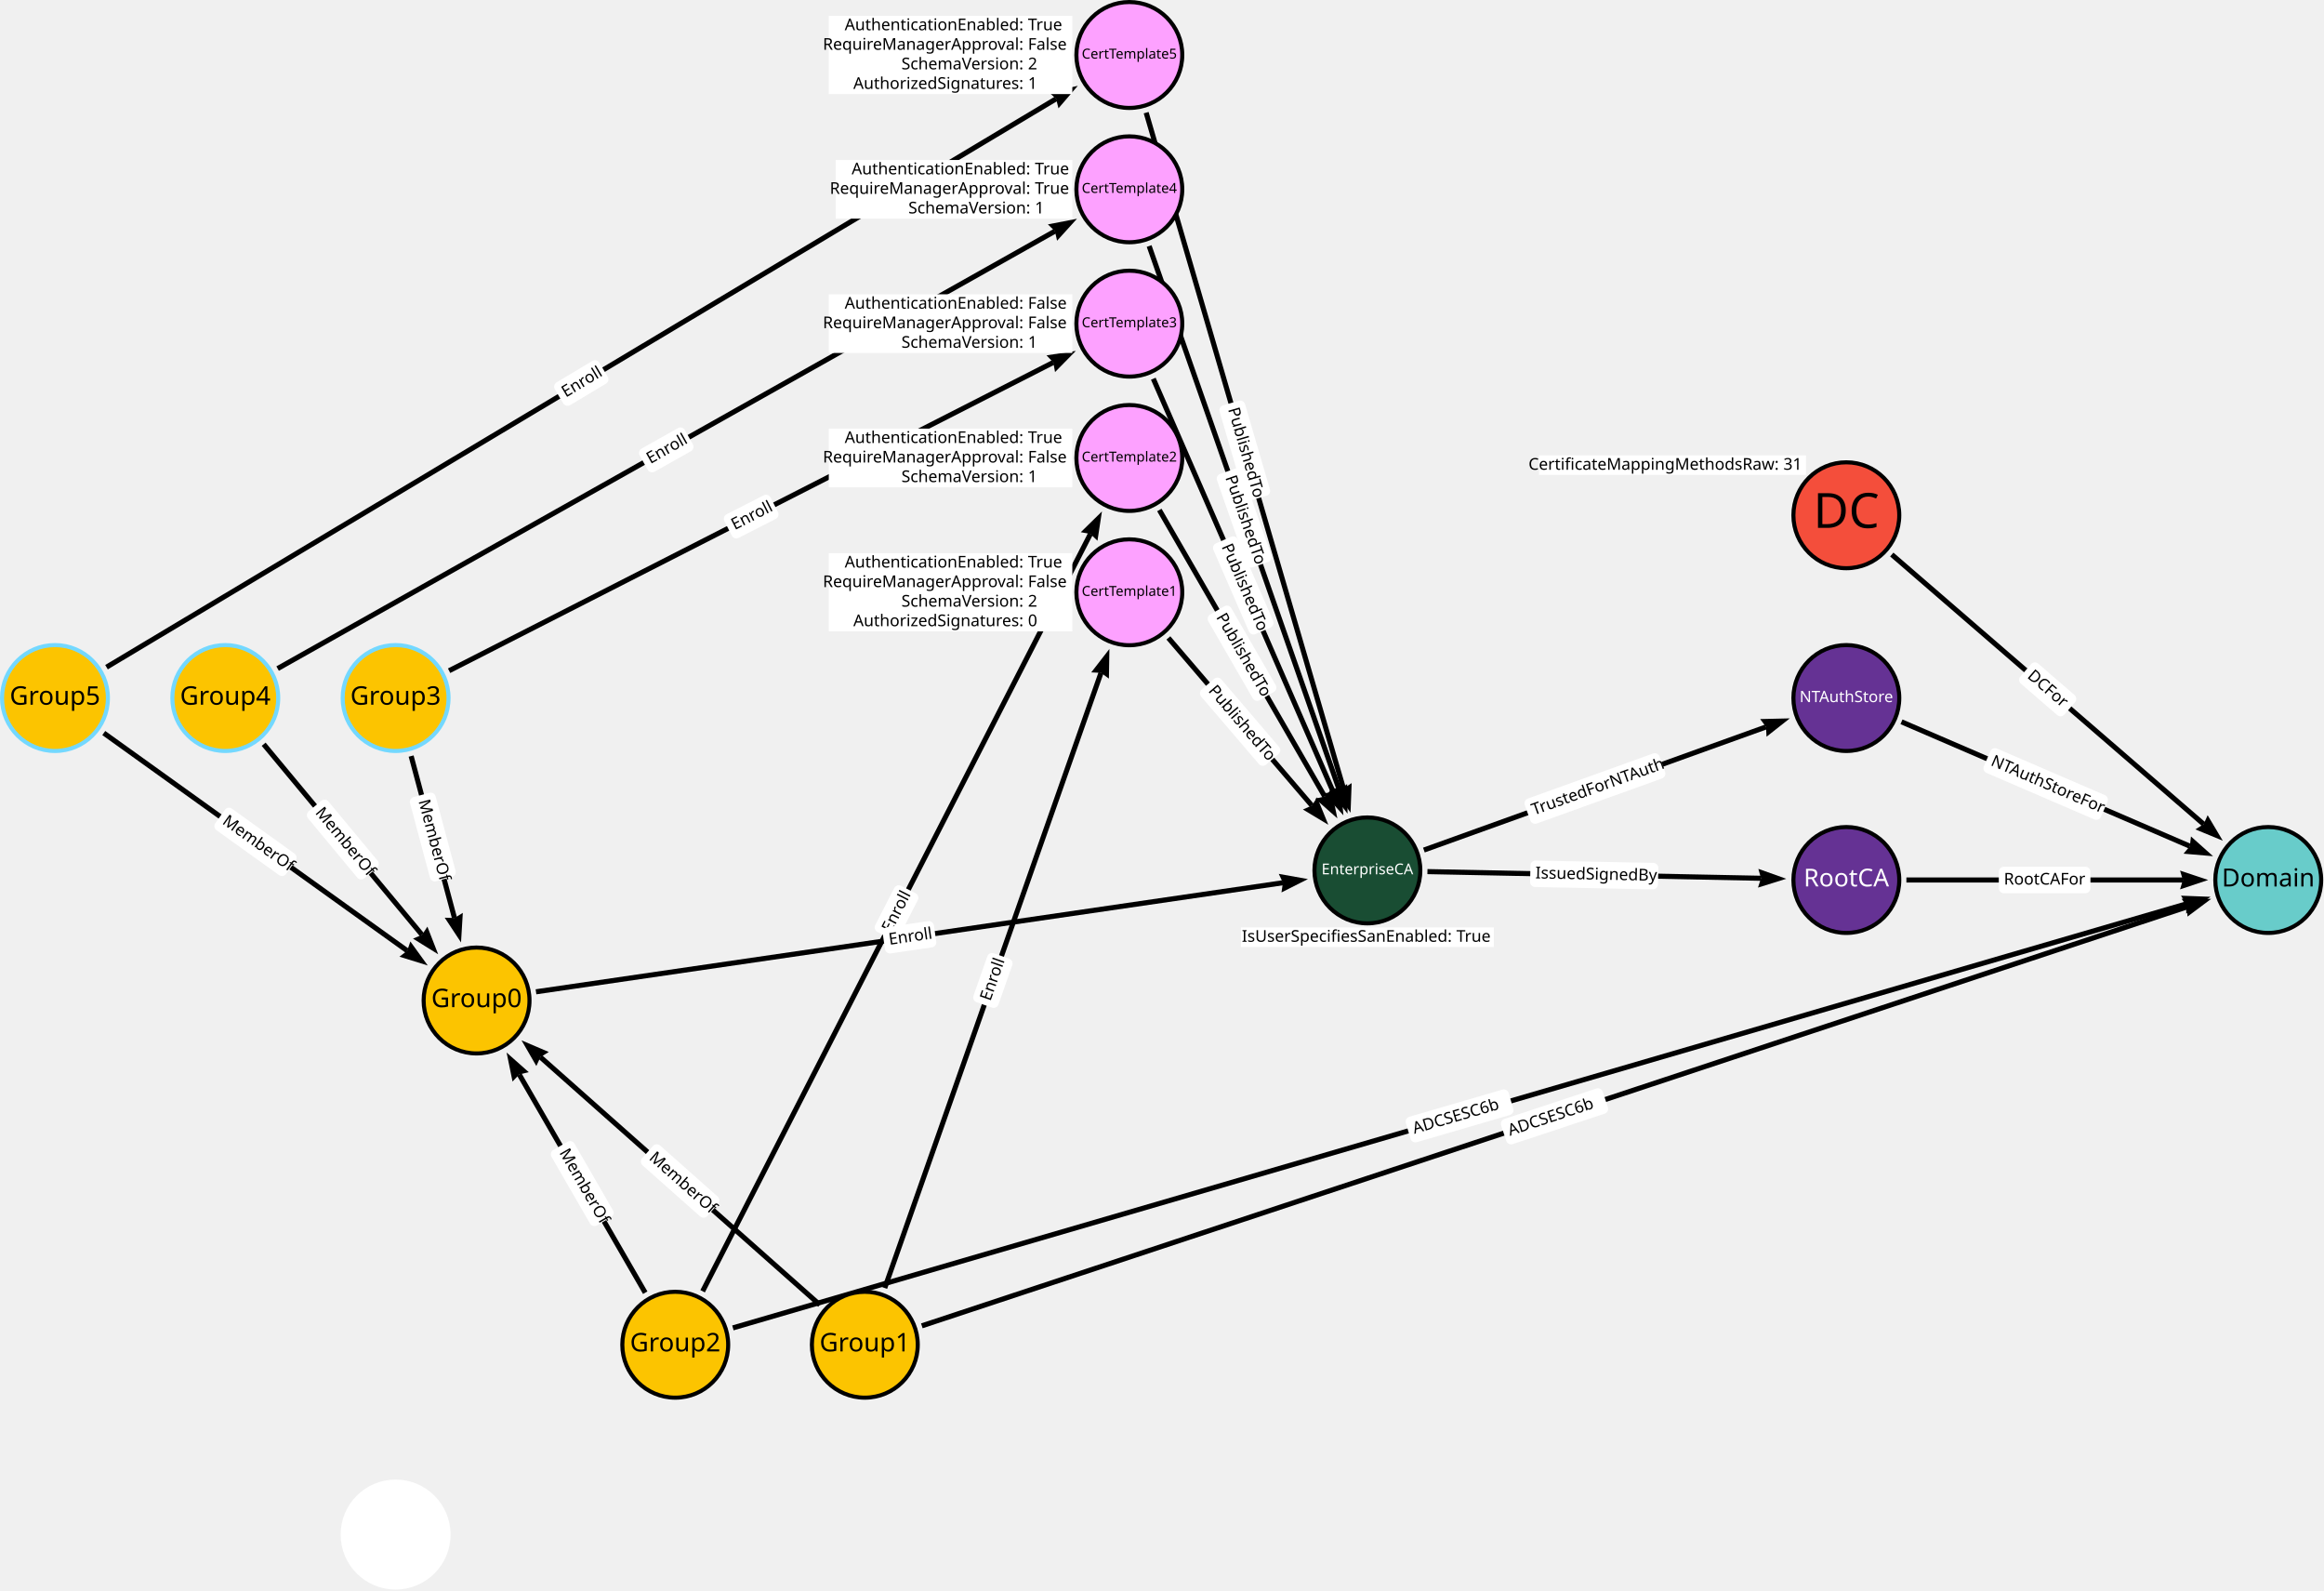
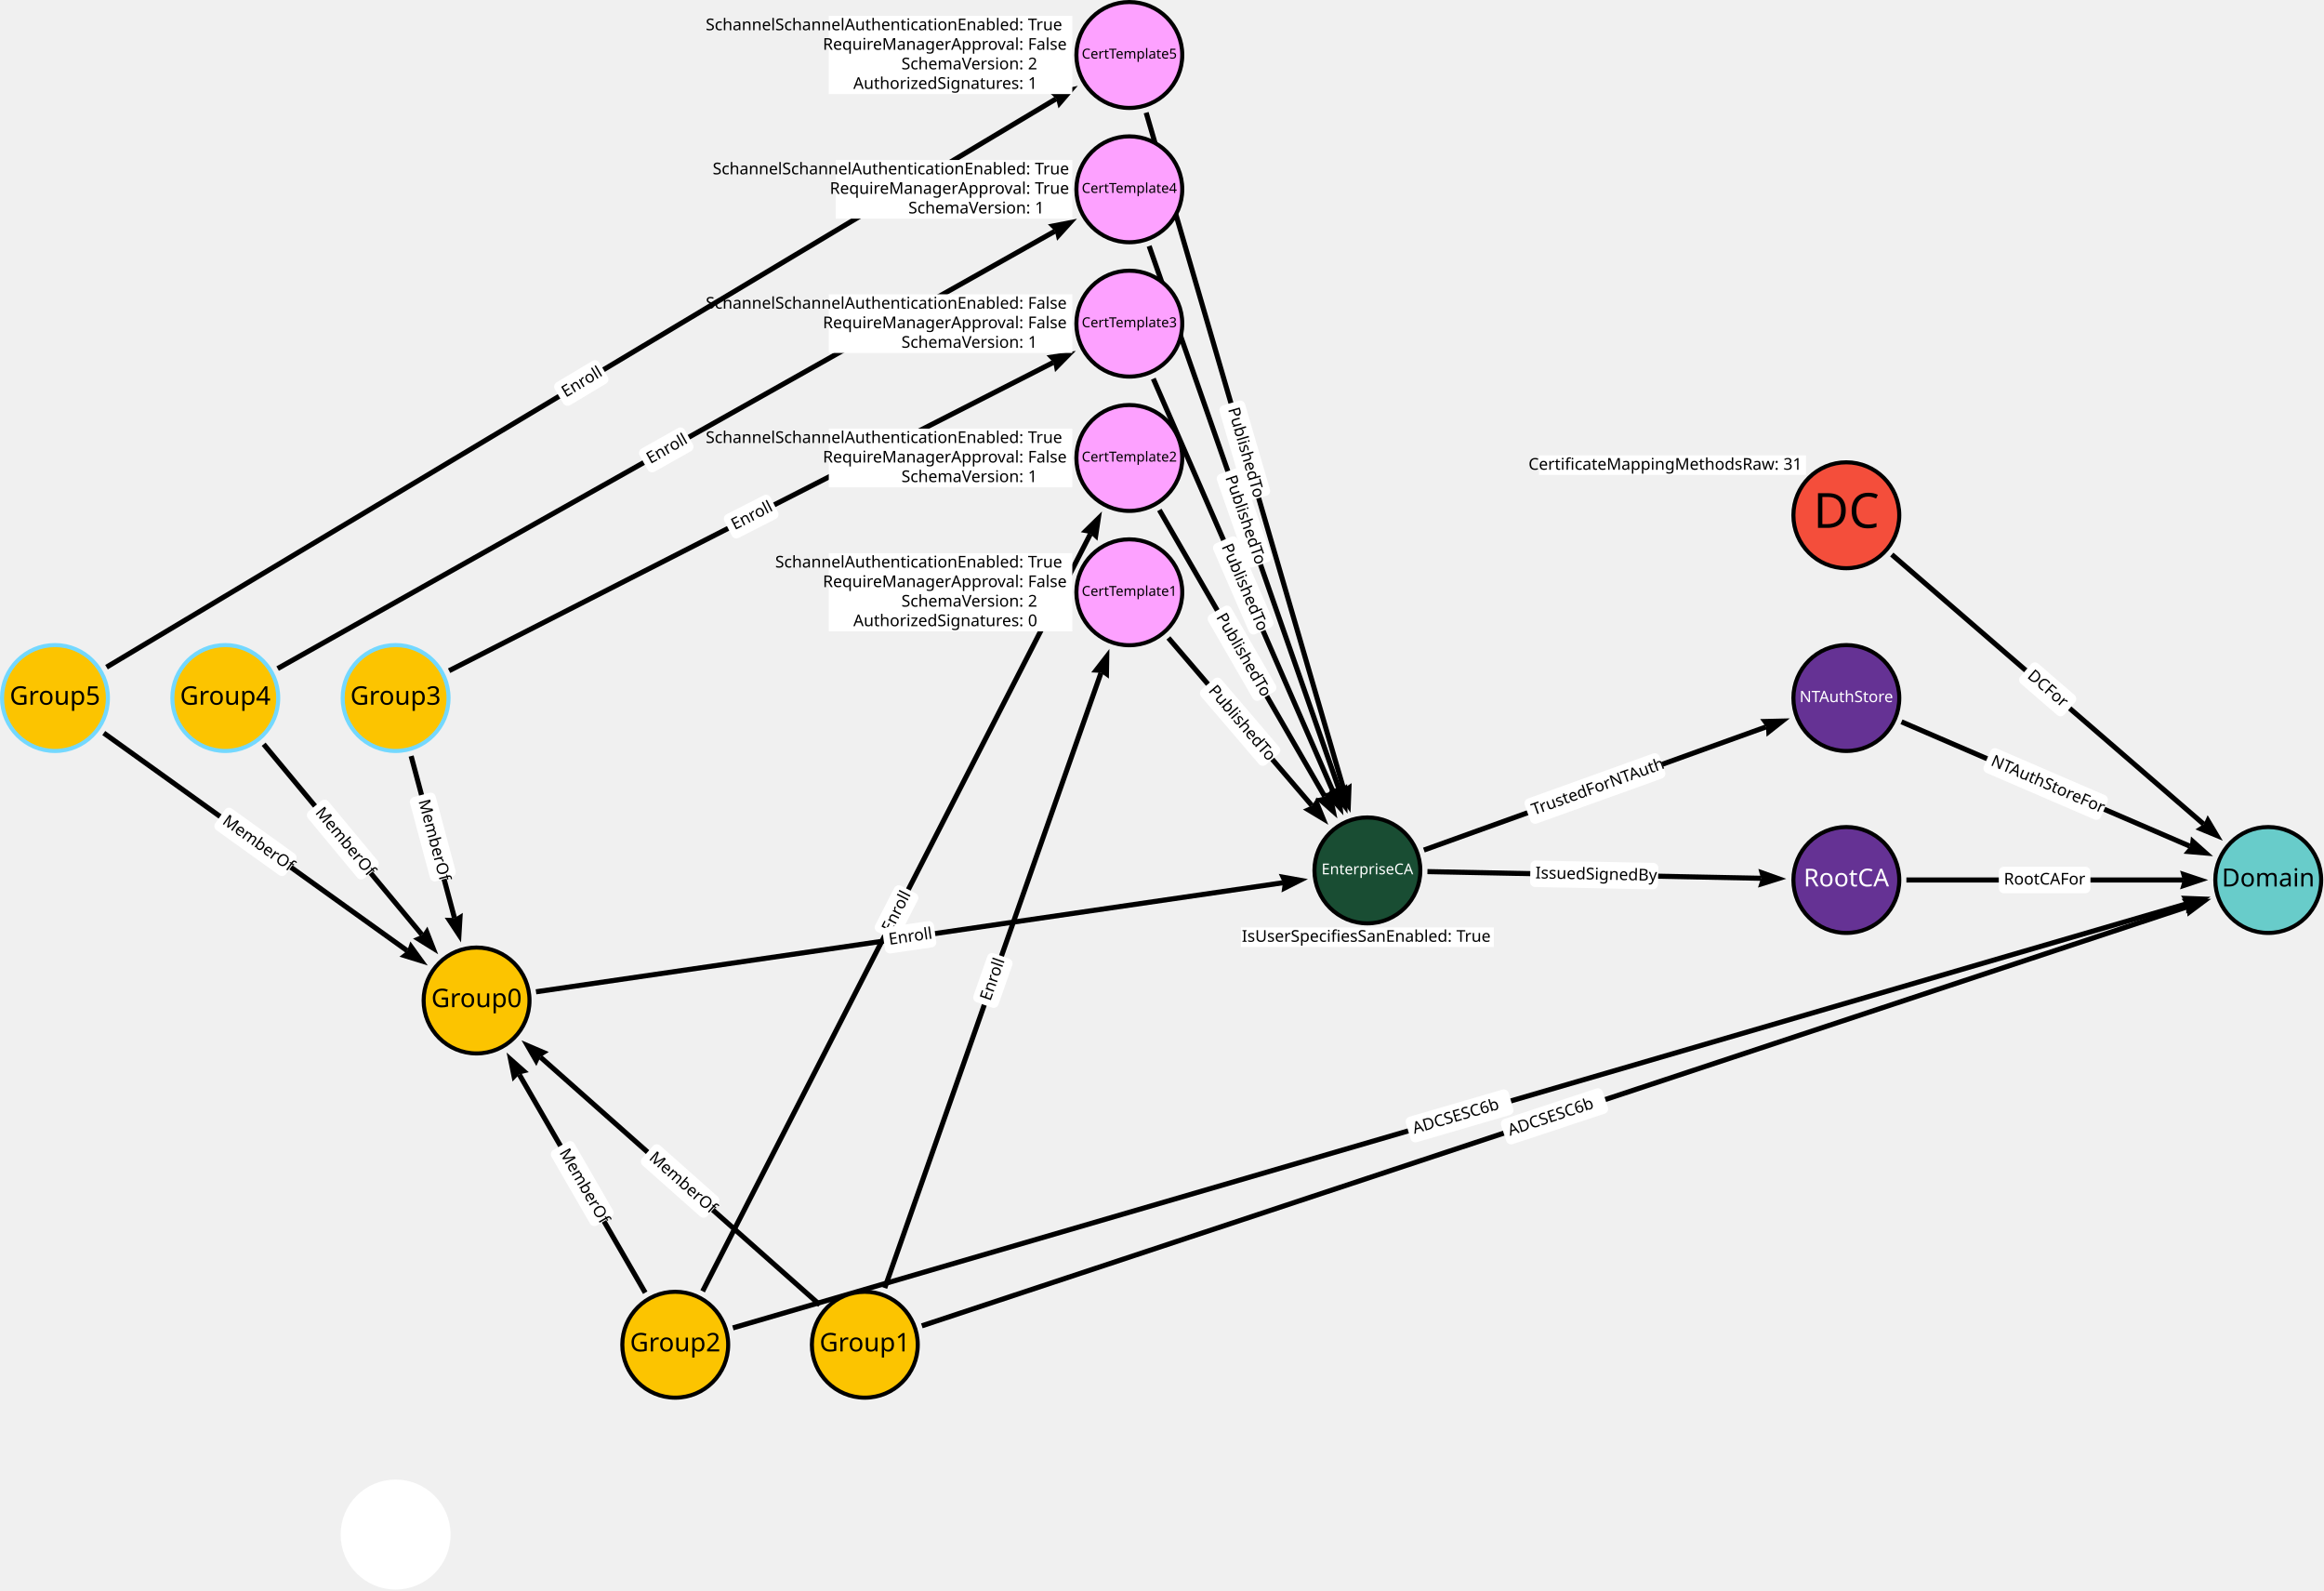
<svg xmlns="http://www.w3.org/2000/svg" width="2283" height="1562" viewBox="0 0 2283 1562">
  <defs>
    <style type="text/css" />
  </defs>
  <g transform="translate(-21 4) scale(1)">
    <g class="relationship">
      <g transform="translate(1130.401 445.7542) rotate(60)" stroke-width="5" stroke="#000000">
        <path d="M 59 0 L 383.849 0" />
        <polygon points="-24.862,0 -27.625,9.208 0,0 -27.625,-9.208" fill="#000000" transform="translate(408.7116 0) rotate(0)" stroke="none" />
      </g>
      <g transform="translate(1241.113 637.5136) rotate(60) translate(0 -13)">
        <g transform="translate(0 0)">
          <g transform="translate(-48.58594 0)" fill="#ffffff" stroke="#000000" stroke-width="0">
            <rect x="0" y="0" width="97.172" height="26" rx="5" ry="5" stroke="none" />
            <text xml:space="preserve" x="5" y="17.5" stroke="none" text-anchor="left" font-family="sans-serif" font-size="16" font-weight="normal" fill="#000000">PublishedTo</text>
          </g>
        </g>
      </g>
    </g>
    <g class="relationship">
      <g transform="translate(1834.761 860.2138) rotate(0)" stroke-width="5" stroke="#000000">
        <path d="M 59 0 L 330.597 0" />
        <polygon points="-24.862,0 -27.625,9.208 0,0 -27.625,-9.208" fill="#000000" transform="translate(355.4595 0) rotate(0)" stroke="none" />
      </g>
      <g transform="translate(2029.559 860.2138) rotate(0) translate(0 -13)">
        <g transform="translate(0 0)">
          <g transform="translate(-45.01172 0)" fill="#ffffff" stroke="#000000" stroke-width="0">
            <rect x="0" y="0" width="90.023" height="26" rx="5" ry="5" stroke="none" />
            <text xml:space="preserve" x="5" y="17.5" stroke="none" text-anchor="left" font-family="sans-serif" font-size="16" font-weight="normal" fill="#000000">RootCAFor</text>
          </g>
        </g>
      </g>
    </g>
    <g class="relationship">
      <g transform="translate(1364.257 850.8043) rotate(1.145684)" stroke-width="5" stroke="#000000">
        <path d="M 59 0 L 386.736 0" />
        <polygon points="-24.862,0 -27.625,9.208 0,0 -27.625,-9.208" fill="#000000" transform="translate(411.5981 0) rotate(0)" stroke="none" />
      </g>
      <g transform="translate(1587.08 855.2605) rotate(1.145684) translate(0 -13)">
        <g transform="translate(0 0)">
          <g transform="translate(-62.81641 0)" fill="#ffffff" stroke="#000000" stroke-width="0">
            <rect x="0" y="0" width="125.633" height="26" rx="5" ry="5" stroke="none" />
            <text xml:space="preserve" x="5" y="17.5" stroke="none" text-anchor="left" font-family="sans-serif" font-size="16" font-weight="normal" fill="#000000">IssuedSignedBy</text>
          </g>
        </g>
      </g>
    </g>
    <g class="relationship">
      <g transform="translate(1834.761 681.5194) rotate(23.3233)" stroke-width="5" stroke="#000000">
        <path d="M 59 0 L 367.478 0" />
        <polygon points="-24.862,0 -27.625,9.208 0,0 -27.625,-9.208" fill="#000000" transform="translate(392.3406 0) rotate(0)" stroke="none" />
      </g>
      <g transform="translate(2030.575 765.9449) rotate(23.3233) translate(0 -13)">
        <g transform="translate(0 0)">
          <g transform="translate(-62.64844 0)" fill="#ffffff" stroke="#000000" stroke-width="0">
            <rect x="0" y="0" width="125.297" height="26" rx="5" ry="5" stroke="none" />
            <text xml:space="preserve" x="5" y="17.5" stroke="none" text-anchor="left" font-family="sans-serif" font-size="16" font-weight="normal" fill="#000000">NTAuthStoreFor</text>
          </g>
        </g>
      </g>
    </g>
    <g class="relationship">
      <g transform="translate(1364.257 850.8043) rotate(-19.78846)" stroke-width="5" stroke="#000000">
        <path d="M 59 0 L 416.169 0" />
        <polygon points="-24.862,0 -27.625,9.208 0,0 -27.625,-9.208" fill="#000000" transform="translate(441.0314 0) rotate(0)" stroke="none" />
      </g>
      <g transform="translate(1587.812 770.3704) rotate(-19.78846) translate(0 -13)">
        <g transform="translate(0 0)">
          <g transform="translate(-70.35156 0)" fill="#ffffff" stroke="#000000" stroke-width="0">
            <rect x="0" y="0" width="140.703" height="26" rx="5" ry="5" stroke="none" />
            <text xml:space="preserve" x="5" y="17.5" stroke="none" text-anchor="left" font-family="sans-serif" font-size="16" font-weight="normal" fill="#000000">TrustedForNTAuth</text>
          </g>
        </g>
      </g>
    </g>
    <g class="relationship">
      <g transform="translate(1834.761 502.0217) rotate(40.83485)" stroke-width="5" stroke="#000000">
        <path d="M 59 0 L 463.932 0" />
        <polygon points="-24.862,0 -27.625,9.208 0,0 -27.625,-9.208" fill="#000000" transform="translate(488.794 0) rotate(0)" stroke="none" />
      </g>
      <g transform="translate(2032.585 672.9893) rotate(40.83485) translate(0 -13)">
        <g transform="translate(0 0)">
          <g transform="translate(-28.55469 0)" fill="#ffffff" stroke="#000000" stroke-width="0">
            <rect x="0" y="0" width="57.109" height="26" rx="5" ry="5" stroke="none" />
            <text xml:space="preserve" x="5" y="17.5" stroke="none" text-anchor="left" font-family="sans-serif" font-size="16" font-weight="normal" fill="#000000">DCFor</text>
          </g>
        </g>
      </g>
    </g>
    <g class="relationship">
      <g transform="translate(409.6181 681.5194) rotate(-27.02688)" stroke-width="5" stroke="#000000">
        <path d="M 59 0 L 725.285 0" />
        <polygon points="-24.862,0 -27.625,9.208 0,0 -27.625,-9.208" fill="#000000" transform="translate(750.147 0) rotate(0)" stroke="none" />
      </g>
      <g transform="translate(758.936 503.3266) rotate(-27.02688) translate(0 -13)">
        <g transform="translate(0 0)">
          <g transform="translate(-25.45312 0)" fill="#ffffff" stroke="#000000" stroke-width="0">
            <rect x="0" y="0" width="50.906" height="26" rx="5" ry="5" stroke="none" />
            <text xml:space="preserve" x="5" y="17.5" stroke="none" text-anchor="left" font-family="sans-serif" font-size="16" font-weight="normal" fill="#000000">Enroll</text>
          </g>
        </g>
      </g>
    </g>
    <g class="relationship">
      <g transform="translate(1130.401 313.8361) rotate(66.46632)" stroke-width="5" stroke="#000000">
        <path d="M 59 0 L 501.82 0" />
        <polygon points="-24.862,0 -27.625,9.208 0,0 -27.625,-9.208" fill="#000000" transform="translate(526.682 0) rotate(0)" stroke="none" />
      </g>
      <g transform="translate(1242.365 570.9231) rotate(66.46632) translate(0 -13)">
        <g transform="translate(0 0)">
          <g transform="translate(-48.58594 0)" fill="#ffffff" stroke="#000000" stroke-width="0">
            <rect x="0" y="0" width="97.172" height="26" rx="5" ry="5" stroke="none" />
            <text xml:space="preserve" x="5" y="17.5" stroke="none" text-anchor="left" font-family="sans-serif" font-size="16" font-weight="normal" fill="#000000">PublishedTo</text>
          </g>
        </g>
      </g>
    </g>
    <g class="relationship">
      <g transform="translate(1130.401 181.9181) rotate(70.72937)" stroke-width="5" stroke="#000000">
        <path d="M 59 0 L 624.726 0" />
        <polygon points="-24.862,0 -27.625,9.208 0,0 -27.625,-9.208" fill="#000000" transform="translate(649.5883 0) rotate(0)" stroke="none" />
      </g>
      <g transform="translate(1243.226 504.6266) rotate(70.72937) translate(0 -13)">
        <g transform="translate(0 0)">
          <g transform="translate(-48.58594 0)" fill="#ffffff" stroke="#000000" stroke-width="0">
            <rect x="0" y="0" width="97.172" height="26" rx="5" ry="5" stroke="none" />
            <text xml:space="preserve" x="5" y="17.5" stroke="none" text-anchor="left" font-family="sans-serif" font-size="16" font-weight="normal" fill="#000000">PublishedTo</text>
          </g>
        </g>
      </g>
    </g>
    <g class="relationship">
      <g transform="translate(242.309 681.5194) rotate(-29.36019)" stroke-width="5" stroke="#000000">
        <path d="M 59 0 L 935.112 0" />
        <polygon points="-24.862,0 -27.625,9.208 0,0 -27.625,-9.208" fill="#000000" transform="translate(959.9743 0) rotate(0)" stroke="none" />
      </g>
      <g transform="translate(675.5206 437.8137) rotate(-29.36019) translate(0 -13)">
        <g transform="translate(0 0)">
          <g transform="translate(-25.45312 0)" fill="#ffffff" stroke="#000000" stroke-width="0">
            <rect x="0" y="0" width="50.906" height="26" rx="5" ry="5" stroke="none" />
            <text xml:space="preserve" x="5" y="17.5" stroke="none" text-anchor="left" font-family="sans-serif" font-size="16" font-weight="normal" fill="#000000">Enroll</text>
          </g>
        </g>
      </g>
    </g>
    <g class="relationship">
      <g transform="translate(684.3377 1316.619) rotate(-62.87814)" stroke-width="5" stroke="#000000">
        <path d="M 59 0 L 894.595 0" />
        <polygon points="-24.862,0 -27.625,9.208 0,0 -27.625,-9.208" fill="#000000" transform="translate(919.4567 0) rotate(0)" stroke="none" />
      </g>
      <g transform="translate(901.7022 892.2506) rotate(-62.87814) translate(0 -13)">
        <g transform="translate(0 0)">
          <g transform="translate(-25.45312 0)" fill="#ffffff" stroke="#000000" stroke-width="0">
            <rect x="0" y="0" width="50.906" height="26" rx="5" ry="5" stroke="none" />
            <text xml:space="preserve" x="5" y="17.5" stroke="none" text-anchor="left" font-family="sans-serif" font-size="16" font-weight="normal" fill="#000000">Enroll</text>
          </g>
        </g>
      </g>
    </g>
    <g class="relationship">
      <g transform="translate(489.156 978.5542) rotate(-8.305548)" stroke-width="5" stroke="#000000">
        <path d="M 59 0 L 800.514 0" />
        <polygon points="-24.862,0 -27.625,9.208 0,0 -27.625,-9.208" fill="#000000" transform="translate(825.3762 0) rotate(0)" stroke="none" />
      </g>
      <g transform="translate(914.4057 916.475) rotate(-8.305548) translate(0 -13)">
        <g transform="translate(0 0)">
          <g transform="translate(-25.45312 0)" fill="#ffffff" stroke="#000000" stroke-width="0">
            <rect x="0" y="0" width="50.906" height="26" rx="5" ry="5" stroke="none" />
            <text xml:space="preserve" x="5" y="17.5" stroke="none" text-anchor="left" font-family="sans-serif" font-size="16" font-weight="normal" fill="#000000">Enroll</text>
          </g>
        </g>
      </g>
    </g>
    <g class="relationship">
      <g transform="translate(684.3377 1316.619) rotate(-120)" stroke-width="5" stroke="#000000">
        <path d="M 59 0 L 306.501 0" />
        <polygon points="-24.862,0 -27.625,9.208 0,0 -27.625,-9.208" fill="#000000" transform="translate(331.3633 0) rotate(0)" stroke="none" />
      </g>
      <g transform="translate(592.9624 1158.352) rotate(60) translate(0 -13)">
        <g transform="translate(0 0)">
          <g transform="translate(-42.78516 0)" fill="#ffffff" stroke="#000000" stroke-width="0">
            <rect x="0" y="0" width="85.57" height="26" rx="5" ry="5" stroke="none" />
            <text xml:space="preserve" x="5" y="17.5" stroke="none" text-anchor="left" font-family="sans-serif" font-size="16" font-weight="normal" fill="#000000">MemberOf</text>
          </g>
        </g>
      </g>
    </g>
    <g class="relationship">
      <g transform="translate(409.6181 681.5194) rotate(75.00942)" stroke-width="5" stroke="#000000">
        <path d="M 59 0 L 223.637 0" />
        <polygon points="-24.862,0 -27.625,9.208 0,0 -27.625,-9.208" fill="#000000" transform="translate(248.4995 0) rotate(0)" stroke="none" />
      </g>
      <g transform="translate(446.1716 818.0288) rotate(75.00942) translate(0 -13)">
        <g transform="translate(0 0)">
          <g transform="translate(-42.78516 0)" fill="#ffffff" stroke="#000000" stroke-width="0">
            <rect x="0" y="0" width="85.57" height="26" rx="5" ry="5" stroke="none" />
            <text xml:space="preserve" x="5" y="17.5" stroke="none" text-anchor="left" font-family="sans-serif" font-size="16" font-weight="normal" fill="#000000">MemberOf</text>
          </g>
        </g>
      </g>
    </g>
    <g class="relationship">
      <g transform="translate(242.309 681.5194) rotate(50.27216)" stroke-width="5" stroke="#000000">
        <path d="M 59 0 L 302.354 0" />
        <polygon points="-24.862,0 -27.625,9.208 0,0 -27.625,-9.208" fill="#000000" transform="translate(327.2164 0) rotate(0)" stroke="none" />
      </g>
      <g transform="translate(357.7873 820.4762) rotate(50.27216) translate(0 -13)">
        <g transform="translate(0 0)">
          <g transform="translate(-42.78516 0)" fill="#ffffff" stroke="#000000" stroke-width="0">
            <rect x="0" y="0" width="85.57" height="26" rx="5" ry="5" stroke="none" />
            <text xml:space="preserve" x="5" y="17.5" stroke="none" text-anchor="left" font-family="sans-serif" font-size="16" font-weight="normal" fill="#000000">MemberOf</text>
          </g>
        </g>
      </g>
    </g>
    <g class="relationship">
      <g transform="translate(684.3377 1316.619) rotate(-16.25956)" stroke-width="5" stroke="#000000">
        <path d="M 59 0 L 1546.219 0" />
        <polygon points="-24.862,0 -27.625,9.208 0,0 -27.625,-9.208" fill="#000000" transform="translate(1571.081 0) rotate(0)" stroke="none" />
      </g>
      <g transform="translate(1454.845 1091.897) rotate(-16.25956) translate(0 -13)">
        <g transform="translate(0 0)">
          <g transform="translate(-52.57422 0)" fill="#ffffff" stroke="#000000" stroke-width="0">
            <rect x="0" y="0" width="105.148" height="26" rx="5" ry="5" stroke="none" />
            <text xml:space="preserve" x="5" y="17.5" stroke="none" text-anchor="left" font-family="sans-serif" font-size="16" font-weight="normal" fill="#000000">ADCSESC6b</text>
          </g>
        </g>
      </g>
    </g>
    <g class="relationship">
      <g transform="translate(75 681.5194) rotate(35.64828)" stroke-width="5" stroke="#000000">
        <path d="M 59 0 L 425.799 0" />
        <polygon points="-24.862,0 -27.625,9.208 0,0 -27.625,-9.208" fill="#000000" transform="translate(450.6615 0) rotate(0)" stroke="none" />
      </g>
      <g transform="translate(271.9764 822.7919) rotate(35.64828) translate(0 -13)">
        <g transform="translate(0 0)">
          <g transform="translate(-42.78516 0)" fill="#ffffff" stroke="#000000" stroke-width="0">
            <rect x="0" y="0" width="85.57" height="26" rx="5" ry="5" stroke="none" />
            <text xml:space="preserve" x="5" y="17.5" stroke="none" text-anchor="left" font-family="sans-serif" font-size="16" font-weight="normal" fill="#000000">MemberOf</text>
          </g>
        </g>
      </g>
    </g>
    <g class="relationship">
      <g transform="translate(75 681.5194) rotate(-30.895)" stroke-width="5" stroke="#000000">
        <path d="M 59 0 L 1146.052 0" />
        <polygon points="-24.862,0 -27.625,9.208 0,0 -27.625,-9.208" fill="#000000" transform="translate(1170.914 0) rotate(0)" stroke="none" />
      </g>
      <g transform="translate(592.0332 372.1427) rotate(-30.895) translate(0 -13)">
        <g transform="translate(0 0)">
          <g transform="translate(-25.45312 0)" fill="#ffffff" stroke="#000000" stroke-width="0">
            <rect x="0" y="0" width="50.906" height="26" rx="5" ry="5" stroke="none" />
            <text xml:space="preserve" x="5" y="17.5" stroke="none" text-anchor="left" font-family="sans-serif" font-size="16" font-weight="normal" fill="#000000">Enroll</text>
          </g>
        </g>
      </g>
    </g>
    <g class="relationship">
      <g transform="translate(1130.401 50) rotate(73.72082)" stroke-width="5" stroke="#000000">
        <path d="M 59 0 L 750.39 0" />
        <polygon points="-24.862,0 -27.625,9.208 0,0 -27.625,-9.208" fill="#000000" transform="translate(775.2518 0) rotate(0)" stroke="none" />
      </g>
      <g transform="translate(1243.844 438.4695) rotate(73.72082) translate(0 -13)">
        <g transform="translate(0 0)">
          <g transform="translate(-48.58594 0)" fill="#ffffff" stroke="#000000" stroke-width="0">
            <rect x="0" y="0" width="97.172" height="26" rx="5" ry="5" stroke="none" />
            <text xml:space="preserve" x="5" y="17.5" stroke="none" text-anchor="left" font-family="sans-serif" font-size="16" font-weight="normal" fill="#000000">PublishedTo</text>
          </g>
        </g>
      </g>
    </g>
    <g class="relationship">
      <g transform="translate(1130.401 577.6723) rotate(49.42985)" stroke-width="5" stroke="#000000">
        <path d="M 59 0 L 275.707 0" />
        <polygon points="-24.862,0 -27.625,9.208 0,0 -27.625,-9.208" fill="#000000" transform="translate(300.5687 0) rotate(0)" stroke="none" />
      </g>
      <g transform="translate(1239.244 704.7955) rotate(49.42985) translate(0 -13)">
        <g transform="translate(0 0)">
          <g transform="translate(-48.58594 0)" fill="#ffffff" stroke="#000000" stroke-width="0">
            <rect x="0" y="0" width="97.172" height="26" rx="5" ry="5" stroke="none" />
            <text xml:space="preserve" x="5" y="17.5" stroke="none" text-anchor="left" font-family="sans-serif" font-size="16" font-weight="normal" fill="#000000">PublishedTo</text>
          </g>
        </g>
      </g>
    </g>
    <g class="relationship">
      <g transform="translate(870.5578 1316.619) rotate(-70.62628)" stroke-width="5" stroke="#000000">
        <path d="M 59 0 L 699.439 0" />
        <polygon points="-24.862,0 -27.625,9.208 0,0 -27.625,-9.208" fill="#000000" transform="translate(724.3009 0) rotate(0)" stroke="none" />
      </g>
      <g transform="translate(996.3556 958.8727) rotate(-70.62628) translate(0 -13)">
        <g transform="translate(0 0)">
          <g transform="translate(-25.45312 0)" fill="#ffffff" stroke="#000000" stroke-width="0">
            <rect x="0" y="0" width="50.906" height="26" rx="5" ry="5" stroke="none" />
            <text xml:space="preserve" x="5" y="17.5" stroke="none" text-anchor="left" font-family="sans-serif" font-size="16" font-weight="normal" fill="#000000">Enroll</text>
          </g>
        </g>
      </g>
    </g>
    <g class="relationship">
      <g transform="translate(870.5578 1316.619) rotate(-18.31708)" stroke-width="5" stroke="#000000">
        <path d="M 59 0 L 1368.383 0" />
        <polygon points="-24.862,0 -27.625,9.208 0,0 -27.625,-9.208" fill="#000000" transform="translate(1393.245 0) rotate(0)" stroke="none" />
      </g>
      <g transform="translate(1548.088 1092.323) rotate(-18.31708) translate(0 -13)">
        <g transform="translate(0 0)">
          <g transform="translate(-52.57422 0)" fill="#ffffff" stroke="#000000" stroke-width="0">
            <rect x="0" y="0" width="105.148" height="26" rx="5" ry="5" stroke="none" />
            <text xml:space="preserve" x="5" y="17.5" stroke="none" text-anchor="left" font-family="sans-serif" font-size="16" font-weight="normal" fill="#000000">ADCSESC6b</text>
          </g>
        </g>
      </g>
    </g>
    <g class="relationship">
      <g transform="translate(870.5578 1316.619) rotate(-138.4471)" stroke-width="5" stroke="#000000">
        <path d="M 59 0 L 425.799 0" />
        <polygon points="-24.862,0 -27.625,9.208 0,0 -27.625,-9.208" fill="#000000" transform="translate(450.6615 0) rotate(0)" stroke="none" />
      </g>
      <g transform="translate(689.1596 1155.832) rotate(41.55294) translate(0 -13)">
        <g transform="translate(0 0)">
          <g transform="translate(-42.78516 0)" fill="#ffffff" stroke="#000000" stroke-width="0">
            <rect x="0" y="0" width="85.57" height="26" rx="5" ry="5" stroke="none" />
            <text xml:space="preserve" x="5" y="17.5" stroke="none" text-anchor="left" font-family="sans-serif" font-size="16" font-weight="normal" fill="#000000">MemberOf</text>
          </g>
        </g>
      </g>
    </g>
    <g class="node">
      <g fill="#68ccca" stroke="#000000" stroke-width="4">
        <circle cx="2249.22" cy="860.214" r="52" />
      </g>
      <g transform="translate(2249.22 860.2138)">
        <g transform="scale(0.492188) translate(0 0)">
          <g transform="translate(0 0)">
            <g font-family="sans-serif" font-size="50" font-weight="normal" fill="#000000" text-anchor="middle">
              <text xml:space="preserve" x="0" y="13" stroke="none">Domain</text>
            </g>
          </g>
        </g>
      </g>
    </g>
    <g class="node">
      <g fill="#653294" stroke="#000000" stroke-width="4">
        <circle cx="1834.761" cy="681.519" r="52" />
      </g>
      <g transform="translate(1834.761 681.5194)">
        <g transform="scale(0.3085944) translate(0 0)">
          <g transform="translate(0 0)">
            <g font-family="sans-serif" font-size="50" font-weight="normal" fill="#ffffff" text-anchor="middle">
              <text xml:space="preserve" x="0" y="13" stroke="none">NTAuthStore</text>
            </g>
          </g>
        </g>
      </g>
    </g>
    <g class="node">
      <g fill="#653294" stroke="#000000" stroke-width="4">
        <circle cx="1834.761" cy="860.214" r="52" />
      </g>
      <g transform="translate(1834.761 860.2138)">
        <g transform="scale(0.4843755) translate(0 0)">
          <g transform="translate(0 0)">
            <g font-family="sans-serif" font-size="50" font-weight="normal" fill="#ffffff" text-anchor="middle">
              <text xml:space="preserve" x="0" y="13" stroke="none">RootCA</text>
            </g>
          </g>
        </g>
      </g>
    </g>
    <g class="node">
      <g fill="#194d33" stroke="#000000" stroke-width="4">
        <circle cx="1364.257" cy="850.804" r="52" />
      </g>
      <g transform="translate(1364.257 850.8043)">
        <g transform="scale(0.2949226) translate(0 0)">
          <g transform="translate(0 0)">
            <g font-family="sans-serif" font-size="50" font-weight="normal" fill="#ffffff" text-anchor="middle">
              <text xml:space="preserve" x="0" y="13" stroke="none">EnterpriseCA</text>
            </g>
          </g>
        </g>
        <g transform="translate(3.429011037612589e-15 56)">
          <g transform="translate(0 0)">
            <g transform="translate(-124.2109 0)" fill="white">
              <rect x="0" y="0" width="248.422" height="19.2" rx="0" ry="0" stroke="none" />
              <g font-family="sans-serif" font-size="16" font-weight="normal" fill="#000000" text-anchor="end">
                <text xml:space="preserve" x="207.227" y="14.1" stroke="none">IsUserSpecifiesSanEnabled:</text>
                <text xml:space="preserve" x="211.672" y="14.1" stroke="none" text-anchor="start">True</text>
              </g>
            </g>
          </g>
        </g>
      </g>
    </g>
    <g class="node">
      <g fill="#fda1ff" stroke="#000000" stroke-width="4">
        <circle cx="1130.401" cy="445.754" r="52" />
      </g>
      <g transform="translate(1130.401 445.7542)">
        <g transform="scale(0.2714851) translate(0 0)">
          <g transform="translate(0 0)">
            <g font-family="sans-serif" font-size="50" font-weight="normal" fill="#000000" text-anchor="middle">
              <text xml:space="preserve" x="0" y="13" stroke="none">CertTemplate2</text>
            </g>
          </g>
        </g>
        <g transform="translate(-56 -28.8)">
          <g transform="translate(0 0)">
            <g transform="translate(-239.2344 0)" fill="white">
              <rect x="0" y="0" width="239.234" height="57.6" rx="0" ry="0" stroke="none" />
              <g font-family="sans-serif" font-size="16" font-weight="normal" fill="#000000" text-anchor="end">
-                 <text xml:space="preserve" x="191.219" y="14.1" stroke="none">AuthenticationEnabled:</text>
+                 <text xml:space="preserve" x="191.219" y="14.1" stroke="none">SchannelSchannelAuthenticationEnabled:</text>
                <text xml:space="preserve" x="195.664" y="14.1" stroke="none" text-anchor="start">True</text>
                <text xml:space="preserve" x="191.219" y="33.3" stroke="none" text-anchor="end">RequireManagerApproval:</text>
                <text xml:space="preserve" x="195.664" y="33.3" stroke="none" text-anchor="start">False</text>
                <text xml:space="preserve" x="191.219" y="52.5" stroke="none" text-anchor="end">SchemaVersion:</text>
                <text xml:space="preserve" x="195.664" y="52.5" stroke="none" text-anchor="start">1</text>
              </g>
            </g>
          </g>
        </g>
      </g>
    </g>
    <g class="node">
      <g fill="#f44e3b" stroke="#000000" stroke-width="4">
        <circle cx="1834.761" cy="502.022" r="52" />
      </g>
      <g transform="translate(1834.761 502.0217)">
        <g transform="scale(0.953125) translate(0 0)">
          <g transform="translate(0 0)">
            <g font-family="sans-serif" font-size="50" font-weight="normal" fill="#000000" text-anchor="middle">
              <text xml:space="preserve" x="0" y="13" stroke="none">DC</text>
            </g>
          </g>
        </g>
        <g transform="translate(-39.59798 -58.79798)">
          <g transform="translate(0 0)">
            <g transform="translate(-262.3516 0)" fill="white">
              <rect x="0" y="0" width="262.352" height="19.2" rx="0" ry="0" stroke="none" />
              <g font-family="sans-serif" font-size="16" font-weight="normal" fill="#000000" text-anchor="end">
                <text xml:space="preserve" x="235.664" y="14.1" stroke="none">CertificateMappingMethodsRaw:</text>
                <text xml:space="preserve" x="240.109" y="14.1" stroke="none" text-anchor="start">31</text>
              </g>
            </g>
          </g>
        </g>
      </g>
    </g>
    <g class="node">
      <g fill="#ffffff" stroke="#ffffff" stroke-width="4">
        <circle cx="409.618" cy="1503.06" r="52" />
      </g>
    </g>
    <g class="node">
      <g fill="#fcc400" stroke="#73d8ff" stroke-width="4">
        <circle cx="242.309" cy="681.519" r="52" />
      </g>
      <g transform="translate(242.309 681.5194)">
        <g transform="scale(0.5039067) translate(0 0)">
          <g transform="translate(0 0)">
            <g font-family="sans-serif" font-size="50" font-weight="normal" fill="#000000" text-anchor="middle">
              <text xml:space="preserve" x="0" y="13" stroke="none">Group4</text>
            </g>
          </g>
        </g>
      </g>
    </g>
    <g class="node">
      <g fill="#fda1ff" stroke="#000000" stroke-width="4">
        <circle cx="1130.401" cy="313.836" r="52" />
      </g>
      <g transform="translate(1130.401 313.8361)">
        <g transform="scale(0.2714851) translate(0 0)">
          <g transform="translate(0 0)">
            <g font-family="sans-serif" font-size="50" font-weight="normal" fill="#000000" text-anchor="middle">
              <text xml:space="preserve" x="0" y="13" stroke="none">CertTemplate3</text>
            </g>
          </g>
        </g>
        <g transform="translate(-56 -28.8)">
          <g transform="translate(0 0)">
            <g transform="translate(-239.2344 0)" fill="white">
              <rect x="0" y="0" width="239.234" height="57.6" rx="0" ry="0" stroke="none" />
              <g font-family="sans-serif" font-size="16" font-weight="normal" fill="#000000" text-anchor="end">
-                 <text xml:space="preserve" x="191.219" y="14.1" stroke="none">AuthenticationEnabled:</text>
+                 <text xml:space="preserve" x="191.219" y="14.1" stroke="none">SchannelSchannelAuthenticationEnabled:</text>
                <text xml:space="preserve" x="195.664" y="14.1" stroke="none" text-anchor="start">False</text>
                <text xml:space="preserve" x="191.219" y="33.3" stroke="none" text-anchor="end">RequireManagerApproval:</text>
                <text xml:space="preserve" x="195.664" y="33.3" stroke="none" text-anchor="start">False</text>
                <text xml:space="preserve" x="191.219" y="52.5" stroke="none" text-anchor="end">SchemaVersion:</text>
                <text xml:space="preserve" x="195.664" y="52.5" stroke="none" text-anchor="start">1</text>
              </g>
            </g>
          </g>
        </g>
      </g>
    </g>
    <g class="node">
      <g fill="#fcc400" stroke="#73d8ff" stroke-width="4">
        <circle cx="409.618" cy="681.519" r="52" />
      </g>
      <g transform="translate(409.6181 681.5194)">
        <g transform="scale(0.5039067) translate(0 0)">
          <g transform="translate(0 0)">
            <g font-family="sans-serif" font-size="50" font-weight="normal" fill="#000000" text-anchor="middle">
              <text xml:space="preserve" x="0" y="13" stroke="none">Group3</text>
            </g>
          </g>
        </g>
      </g>
    </g>
    <g class="node">
      <g fill="#fcc400" stroke="#000000" stroke-width="4">
        <circle cx="684.338" cy="1316.619" r="52" />
      </g>
      <g transform="translate(684.3377 1316.619)">
        <g transform="scale(0.5039067) translate(0 0)">
          <g transform="translate(0 0)">
            <g font-family="sans-serif" font-size="50" font-weight="normal" fill="#000000" text-anchor="middle">
              <text xml:space="preserve" x="0" y="13" stroke="none">Group2</text>
            </g>
          </g>
        </g>
      </g>
    </g>
    <g class="node">
      <g fill="#fda1ff" stroke="#000000" stroke-width="4">
        <circle cx="1130.401" cy="181.918" r="52" />
      </g>
      <g transform="translate(1130.401 181.9181)">
        <g transform="scale(0.2714851) translate(0 0)">
          <g transform="translate(0 0)">
            <g font-family="sans-serif" font-size="50" font-weight="normal" fill="#000000" text-anchor="middle">
              <text xml:space="preserve" x="0" y="13" stroke="none">CertTemplate4</text>
            </g>
          </g>
        </g>
        <g transform="translate(-56 -28.8)">
          <g transform="translate(0 0)">
            <g transform="translate(-232.4141 0)" fill="white">
              <rect x="0" y="0" width="232.414" height="57.6" rx="0" ry="0" stroke="none" />
              <g font-family="sans-serif" font-size="16" font-weight="normal" fill="#000000" text-anchor="end">
-                 <text xml:space="preserve" x="191.219" y="14.1" stroke="none">AuthenticationEnabled:</text>
+                 <text xml:space="preserve" x="191.219" y="14.1" stroke="none">SchannelSchannelAuthenticationEnabled:</text>
                <text xml:space="preserve" x="195.664" y="14.1" stroke="none" text-anchor="start">True</text>
                <text xml:space="preserve" x="191.219" y="33.3" stroke="none" text-anchor="end">RequireManagerApproval:</text>
                <text xml:space="preserve" x="195.664" y="33.3" stroke="none" text-anchor="start">True</text>
                <text xml:space="preserve" x="191.219" y="52.5" stroke="none" text-anchor="end">SchemaVersion:</text>
                <text xml:space="preserve" x="195.664" y="52.5" stroke="none" text-anchor="start">1</text>
              </g>
            </g>
          </g>
        </g>
      </g>
    </g>
    <g class="node">
      <g fill="#fcc400" stroke="#000000" stroke-width="4">
        <circle cx="489.156" cy="978.554" r="52" />
      </g>
      <g transform="translate(489.156 978.5542)">
        <g transform="scale(0.5039067) translate(0 0)">
          <g transform="translate(0 0)">
            <g font-family="sans-serif" font-size="50" font-weight="normal" fill="#000000" text-anchor="middle">
              <text xml:space="preserve" x="0" y="13" stroke="none">Group0</text>
            </g>
          </g>
        </g>
      </g>
    </g>
    <g class="node">
      <g fill="#fda1ff" stroke="#000000" stroke-width="4">
        <circle cx="1130.401" cy="50" r="52" />
      </g>
      <g transform="translate(1130.401 50)">
        <g transform="scale(0.2714851) translate(0 0)">
          <g transform="translate(0 0)">
            <g font-family="sans-serif" font-size="50" font-weight="normal" fill="#000000" text-anchor="middle">
              <text xml:space="preserve" x="0" y="13" stroke="none">CertTemplate5</text>
            </g>
          </g>
        </g>
        <g transform="translate(-56 -38.4)">
          <g transform="translate(0 0)">
            <g transform="translate(-239.2344 0)" fill="white">
              <rect x="0" y="0" width="239.234" height="76.8" rx="0" ry="0" stroke="none" />
              <g font-family="sans-serif" font-size="16" font-weight="normal" fill="#000000" text-anchor="end">
-                 <text xml:space="preserve" x="191.219" y="14.1" stroke="none">AuthenticationEnabled:</text>
+                 <text xml:space="preserve" x="191.219" y="14.1" stroke="none">SchannelSchannelAuthenticationEnabled:</text>
                <text xml:space="preserve" x="195.664" y="14.1" stroke="none" text-anchor="start">True</text>
                <text xml:space="preserve" x="191.219" y="33.3" stroke="none" text-anchor="end">RequireManagerApproval:</text>
                <text xml:space="preserve" x="195.664" y="33.3" stroke="none" text-anchor="start">False</text>
                <text xml:space="preserve" x="191.219" y="52.5" stroke="none" text-anchor="end">SchemaVersion:</text>
                <text xml:space="preserve" x="195.664" y="52.5" stroke="none" text-anchor="start">2</text>
                <text xml:space="preserve" x="191.219" y="71.7" stroke="none" text-anchor="end">AuthorizedSignatures:</text>
                <text xml:space="preserve" x="195.664" y="71.7" stroke="none" text-anchor="start">1</text>
              </g>
            </g>
          </g>
        </g>
      </g>
    </g>
    <g class="node">
      <g fill="#fda1ff" stroke="#000000" stroke-width="4">
        <circle cx="1130.401" cy="577.672" r="52" />
      </g>
      <g transform="translate(1130.401 577.6723)">
        <g transform="scale(0.2714851) translate(0 0)">
          <g transform="translate(0 0)">
            <g font-family="sans-serif" font-size="50" font-weight="normal" fill="#000000" text-anchor="middle">
              <text xml:space="preserve" x="0" y="13" stroke="none">CertTemplate1</text>
            </g>
          </g>
        </g>
        <g transform="translate(-56 -38.4)">
          <g transform="translate(0 0)">
            <g transform="translate(-239.2344 0)" fill="white">
              <rect x="0" y="0" width="239.234" height="76.8" rx="0" ry="0" stroke="none" />
              <g font-family="sans-serif" font-size="16" font-weight="normal" fill="#000000" text-anchor="end">
-                 <text xml:space="preserve" x="191.219" y="14.1" stroke="none">AuthenticationEnabled:</text>
+                 <text xml:space="preserve" x="191.219" y="14.1" stroke="none">SchannelAuthenticationEnabled:</text>
                <text xml:space="preserve" x="195.664" y="14.1" stroke="none" text-anchor="start">True</text>
                <text xml:space="preserve" x="191.219" y="33.3" stroke="none" text-anchor="end">RequireManagerApproval:</text>
                <text xml:space="preserve" x="195.664" y="33.3" stroke="none" text-anchor="start">False</text>
                <text xml:space="preserve" x="191.219" y="52.5" stroke="none" text-anchor="end">SchemaVersion:</text>
                <text xml:space="preserve" x="195.664" y="52.5" stroke="none" text-anchor="start">2</text>
                <text xml:space="preserve" x="191.219" y="71.7" stroke="none" text-anchor="end">AuthorizedSignatures:</text>
                <text xml:space="preserve" x="195.664" y="71.7" stroke="none" text-anchor="start">0</text>
              </g>
            </g>
          </g>
        </g>
      </g>
    </g>
    <g class="node">
      <g fill="#fcc400" stroke="#73d8ff" stroke-width="4">
        <circle cx="75" cy="681.519" r="52" />
      </g>
      <g transform="translate(75 681.5194)">
        <g transform="scale(0.5039067) translate(0 0)">
          <g transform="translate(0 0)">
            <g font-family="sans-serif" font-size="50" font-weight="normal" fill="#000000" text-anchor="middle">
              <text xml:space="preserve" x="0" y="13" stroke="none">Group5</text>
            </g>
          </g>
        </g>
      </g>
    </g>
    <g class="node">
      <g fill="#fcc400" stroke="#000000" stroke-width="4">
        <circle cx="870.558" cy="1316.619" r="52" />
      </g>
      <g transform="translate(870.5578 1316.619)">
        <g transform="scale(0.5039067) translate(0 0)">
          <g transform="translate(0 0)">
            <g font-family="sans-serif" font-size="50" font-weight="normal" fill="#000000" text-anchor="middle">
              <text xml:space="preserve" x="0" y="13" stroke="none">Group1</text>
            </g>
          </g>
        </g>
      </g>
    </g>
  </g>
</svg>
